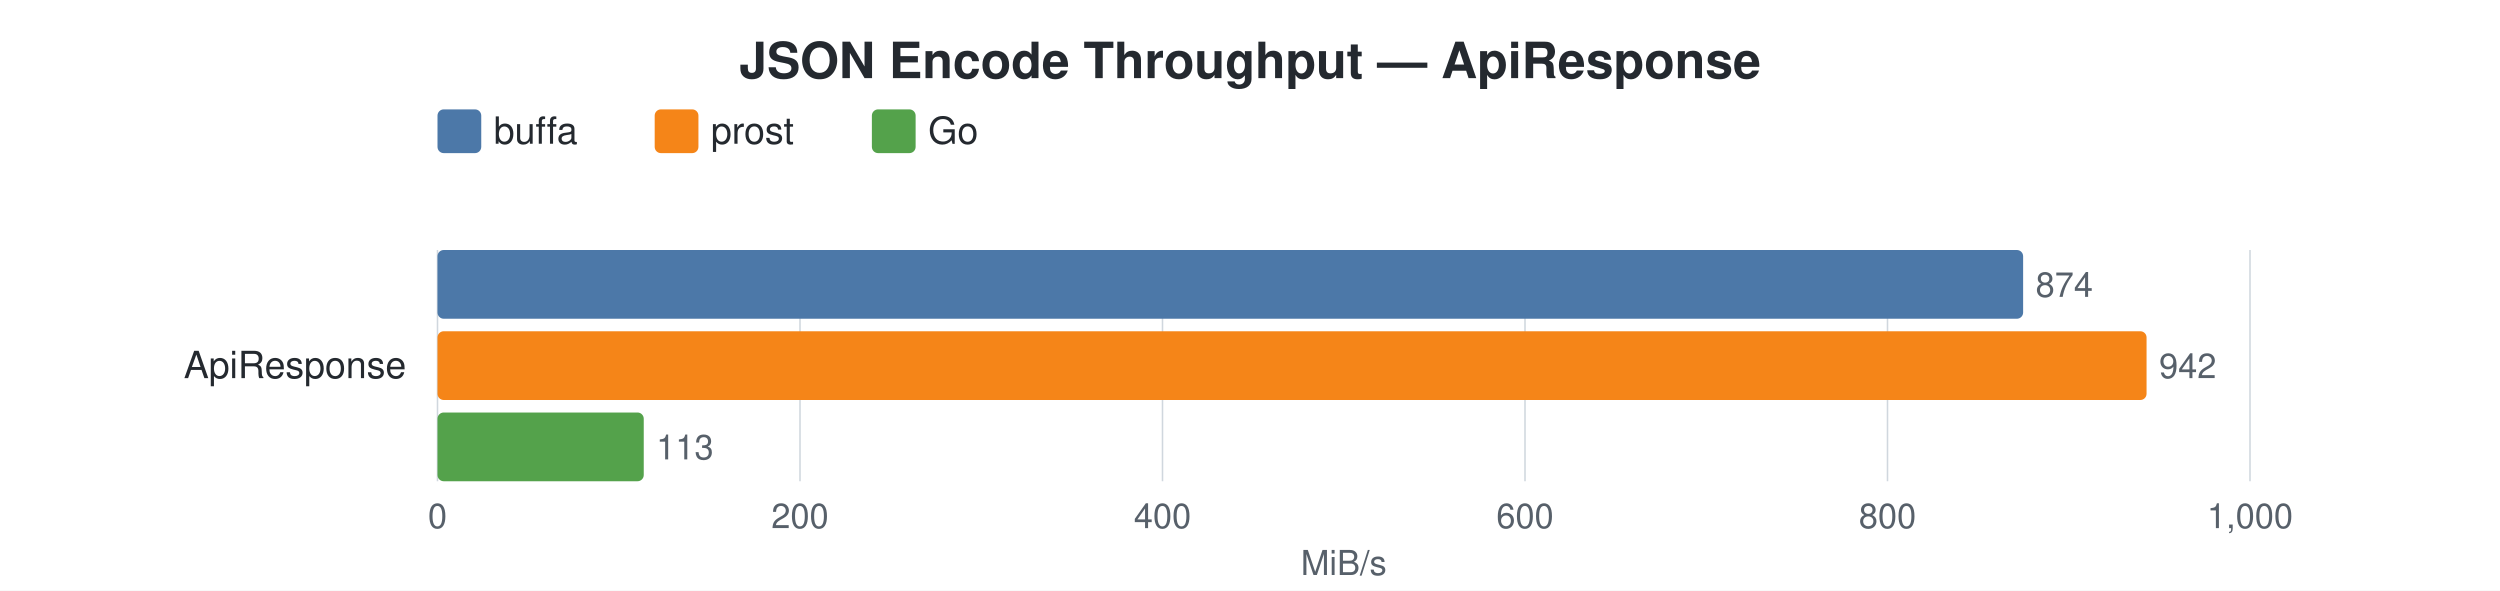
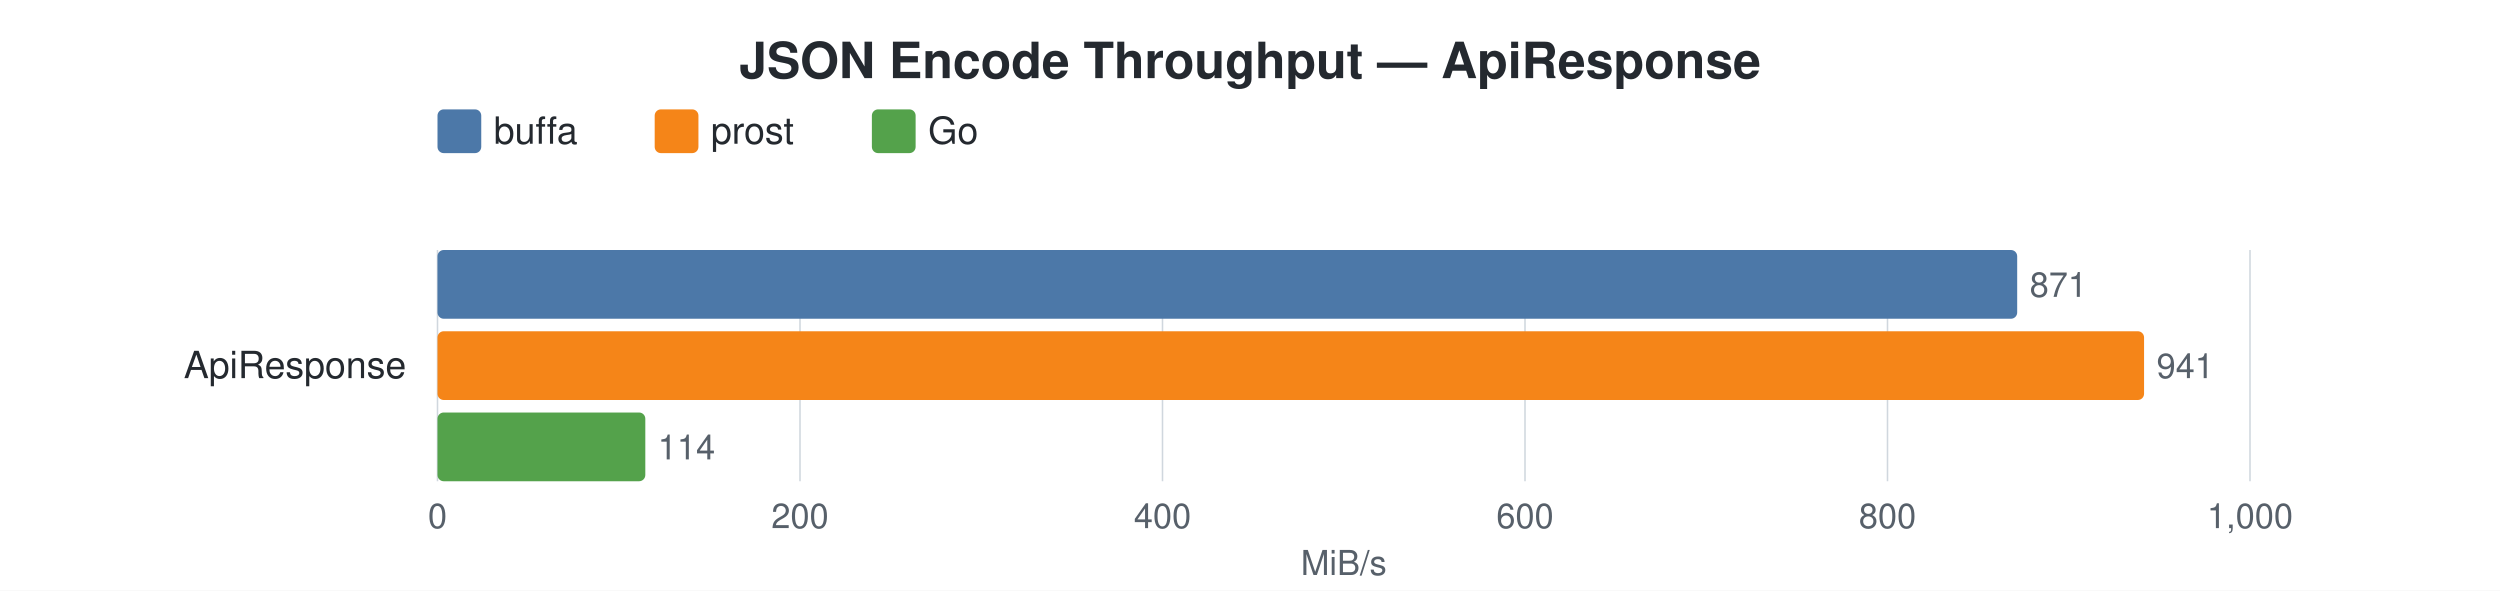
<svg xmlns="http://www.w3.org/2000/svg" width="800" height="189" viewBox="0 0 800 189">
  <style>
    text { font-family: -apple-system, BlinkMacSystemFont, "Segoe UI", Helvetica, Arial, sans-serif; }
    .title { font-size: 16px; font-weight: 600; fill: #24292f; }
    .label { font-size: 12px; fill: #24292f; }
    .value { font-size: 11px; fill: #57606a; }
    .axis-label { font-size: 11px; fill: #57606a; }
    .legend-text { font-size: 12px; fill: #24292f; }
    .grid { stroke: #d0d7de; stroke-width: 0.5; }
  </style>
  <rect width="100%" height="100%" fill="white" />
  <text x="400.0" y="25" text-anchor="middle" class="title">JSON Encode Throughput — ApiResponse</text>
  <rect x="140" y="35" width="14" height="14" rx="2" fill="#4C78A8" />
  <text x="158" y="46" class="legend-text">buffa</text>
  <rect x="209.5" y="35" width="14" height="14" rx="2" fill="#F58518" />
  <text x="227.5" y="46" class="legend-text">prost</text>
  <rect x="279.0" y="35" width="14" height="14" rx="2" fill="#54A24B" />
  <text x="297.0" y="46" class="legend-text">Go</text>
  <line x1="140.0" y1="80" x2="140.0" y2="154" class="grid" />
  <text x="140.0" y="169" text-anchor="middle" class="axis-label">0</text>
  <line x1="256.0" y1="80" x2="256.0" y2="154" class="grid" />
  <text x="256.0" y="169" text-anchor="middle" class="axis-label">200</text>
  <line x1="372.0" y1="80" x2="372.0" y2="154" class="grid" />
  <text x="372.0" y="169" text-anchor="middle" class="axis-label">400</text>
  <line x1="488.0" y1="80" x2="488.0" y2="154" class="grid" />
  <text x="488.0" y="169" text-anchor="middle" class="axis-label">600</text>
  <line x1="604.0" y1="80" x2="604.0" y2="154" class="grid" />
  <text x="604.0" y="169" text-anchor="middle" class="axis-label">800</text>
  <line x1="720.0" y1="80" x2="720.0" y2="154" class="grid" />
  <text x="720.0" y="169" text-anchor="middle" class="axis-label">1,000</text>
  <text x="430.0" y="184" text-anchor="middle" class="axis-label">MiB/s</text>
  <text x="130" y="121.0" text-anchor="end" class="label">ApiResponse</text>
-   <rect x="140" y="80.0" width="507.4" height="22" rx="2" fill="#4C78A8" />
-   <text x="651.4" y="95.0" class="value">874</text>
-   <rect x="140" y="106.0" width="546.9" height="22" rx="2" fill="#F58518" />
-   <text x="690.9" y="121.0" class="value">942</text>
-   <rect x="140" y="132.0" width="66.0" height="22" rx="2" fill="#54A24B" />
-   <text x="210.0" y="147.0" class="value">113</text>
+   <rect x="140" y="80.0" width="505.5" height="22" rx="2" fill="#4C78A8" />
+   <text x="649.5" y="95.0" class="value">871</text>
+   <rect x="140" y="106.0" width="546.1" height="22" rx="2" fill="#F58518" />
+   <text x="690.1" y="121.0" class="value">941</text>
+   <rect x="140" y="132.0" width="66.5" height="22" rx="2" fill="#54A24B" />
+   <text x="210.5" y="147.0" class="value">114</text>
</svg>
